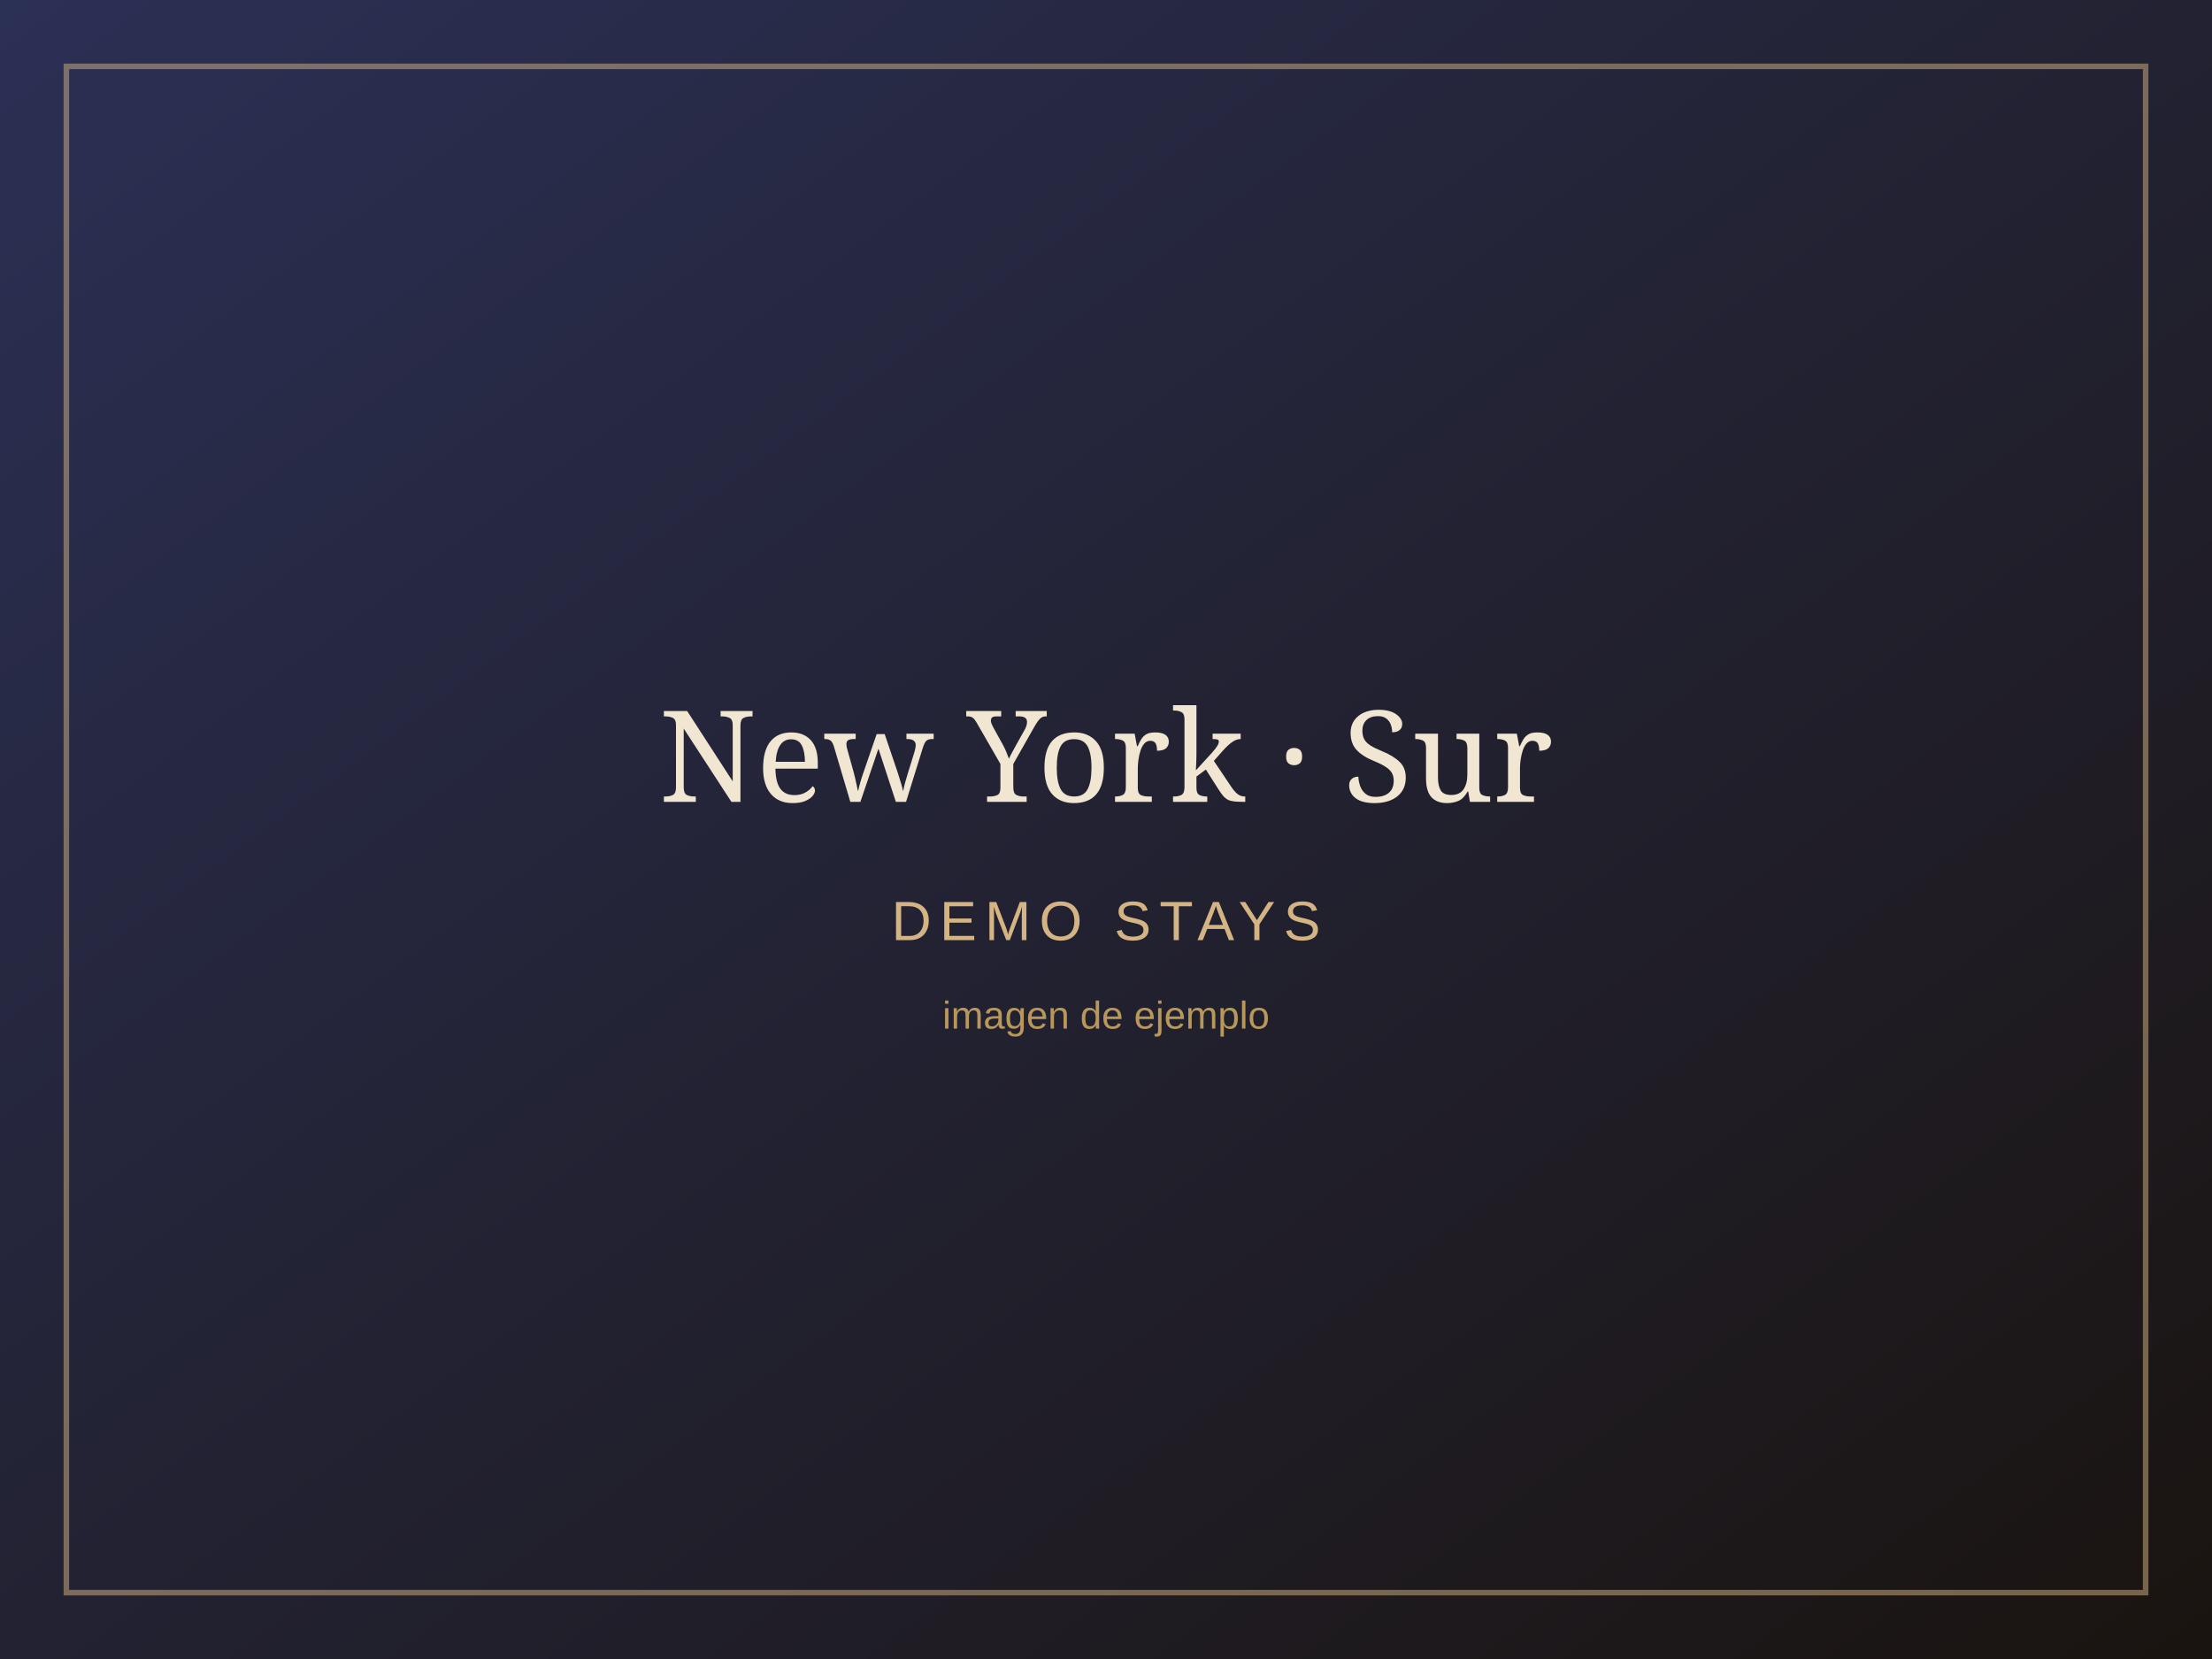
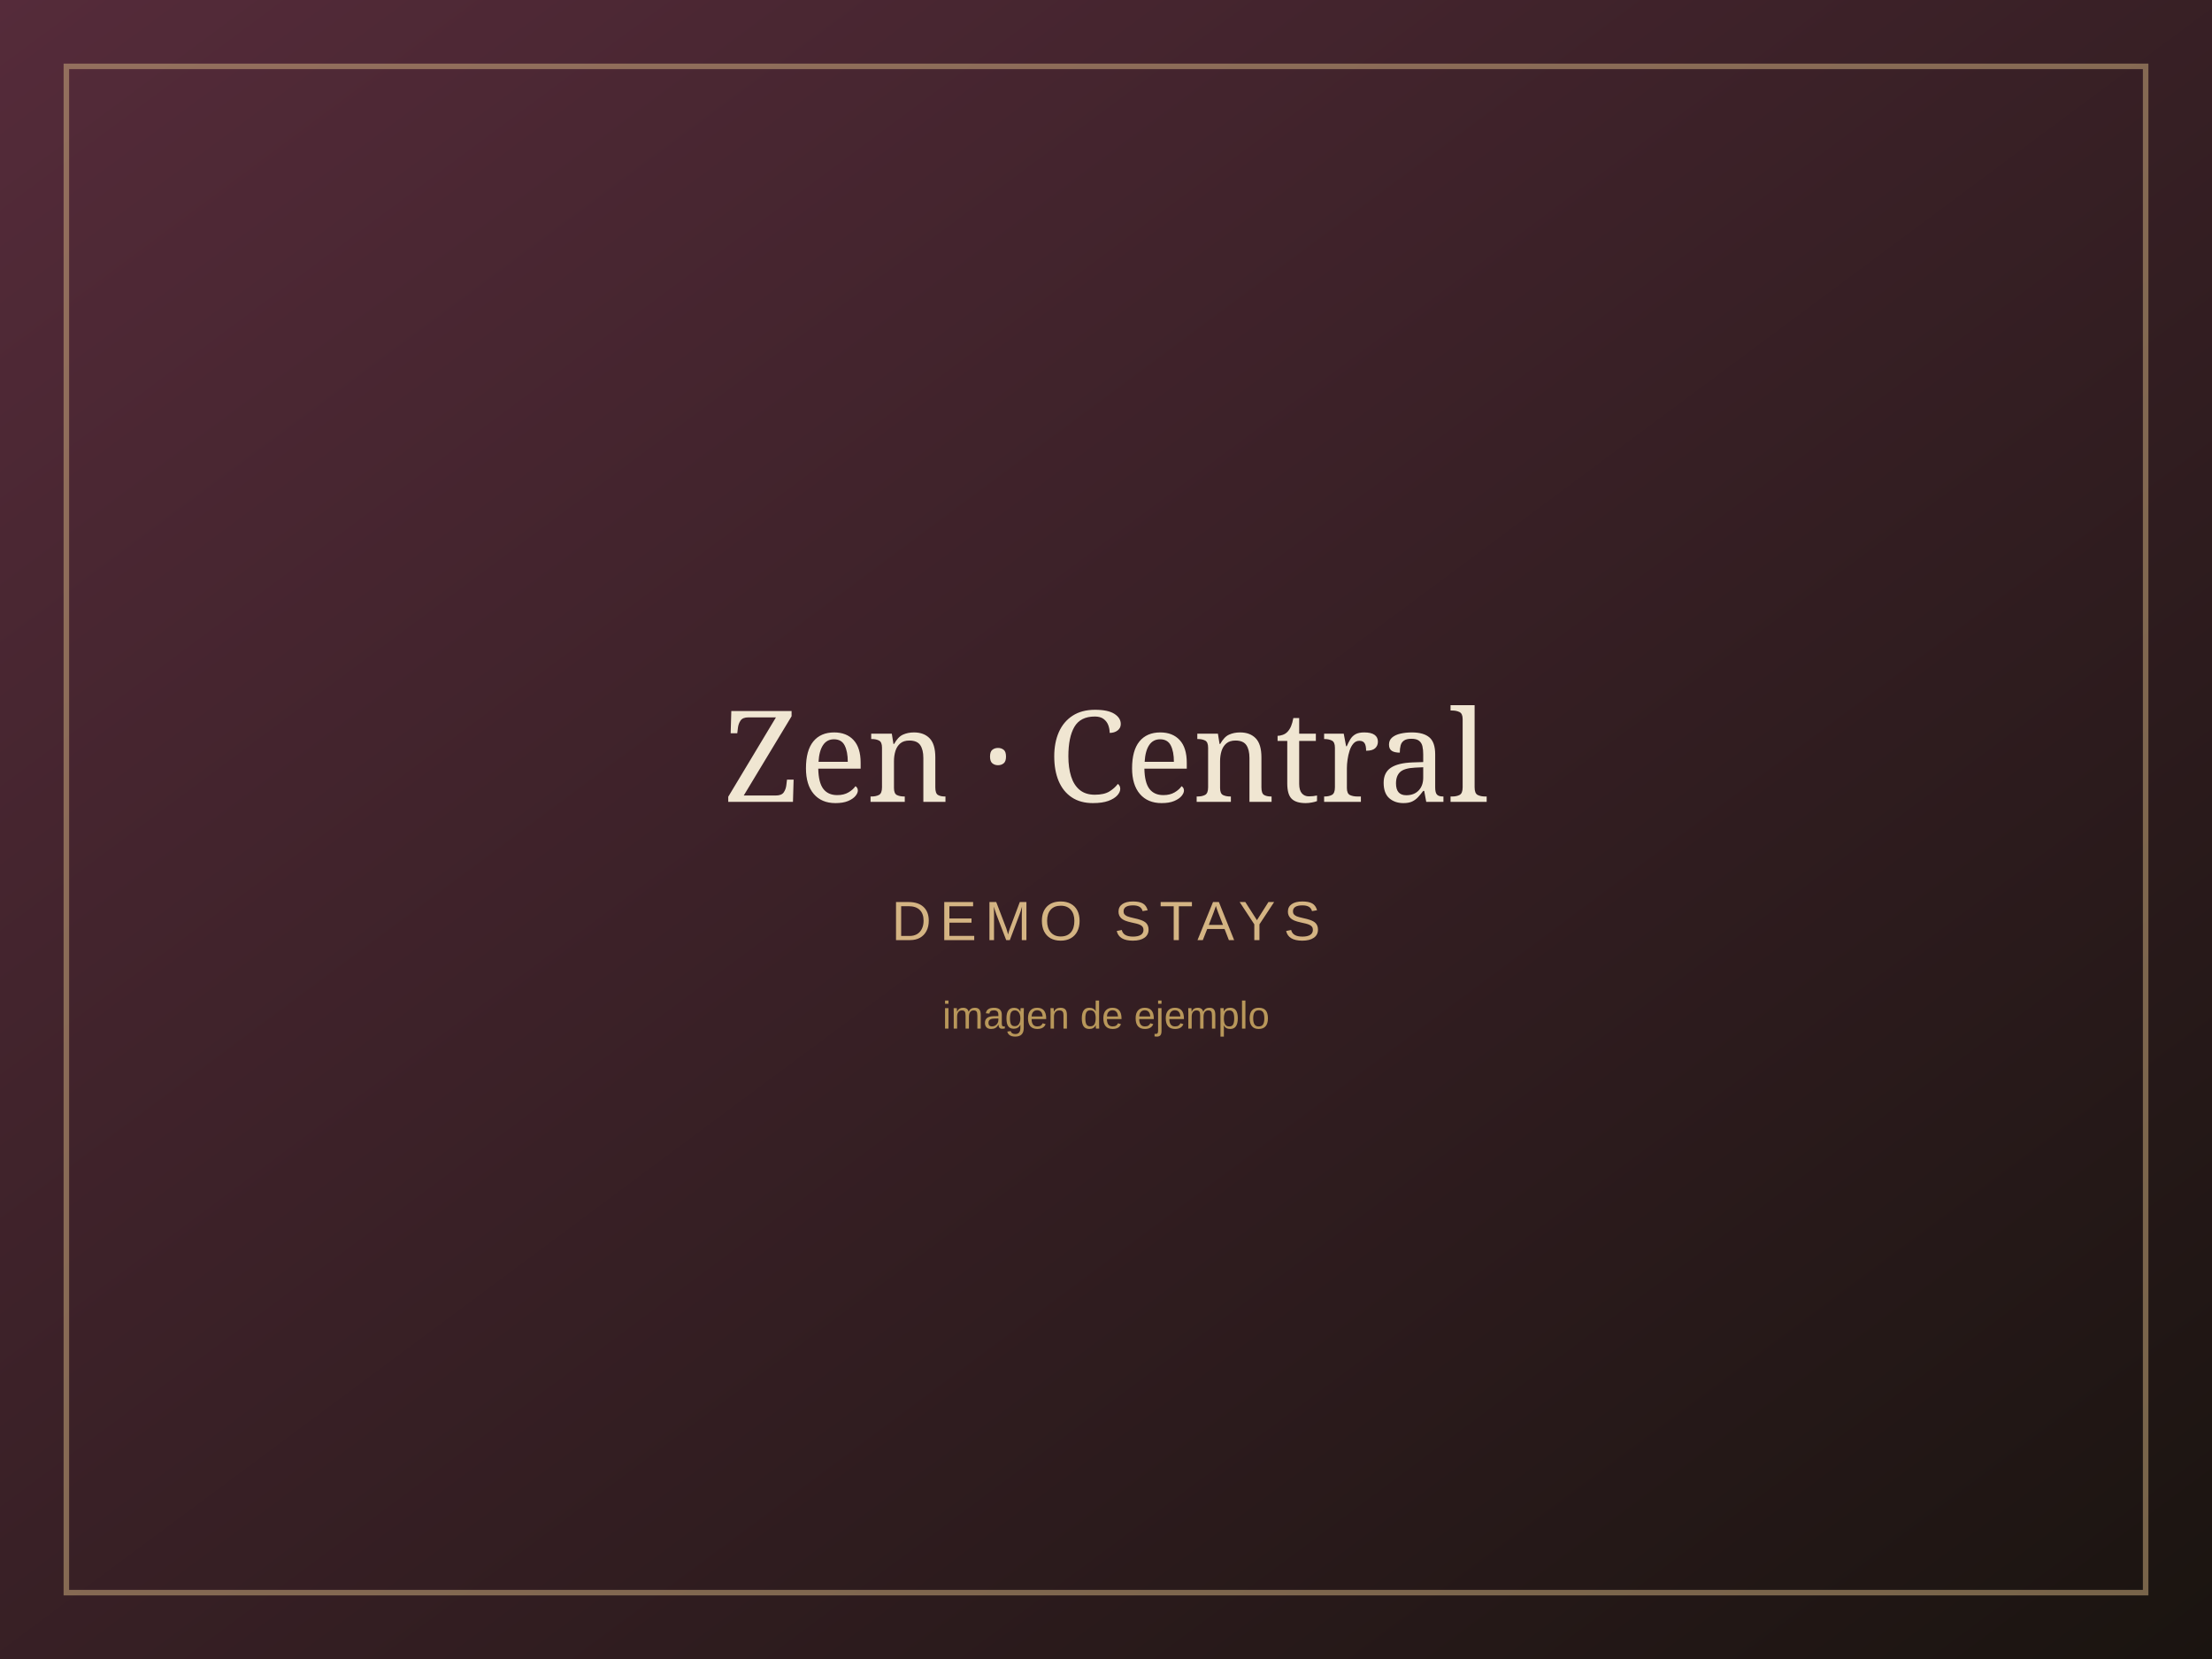
- <svg xmlns="http://www.w3.org/2000/svg" width="800" height="600" viewBox="0 0 800 600" role="img" aria-label="New York · Sur">
+ <svg xmlns="http://www.w3.org/2000/svg" width="800" height="600" viewBox="0 0 800 600" role="img" aria-label="Zen · Central">
  <defs>
    <linearGradient id="g" x1="0" y1="0" x2="1" y2="1">
-       <stop offset="0" stop-color="#2b3055" />
+       <stop offset="0" stop-color="#552b3a" />
      <stop offset="1" stop-color="#1a1410" />
    </linearGradient>
  </defs>
  <rect width="800" height="600" fill="url(#g)" />
  <rect x="24" y="24" width="752" height="552" fill="none" stroke="#d4b483" stroke-opacity="0.5" stroke-width="2" />
-   <text x="400" y="290" font-family="Georgia, serif" font-size="46" fill="#f0e6d2" text-anchor="middle">New York · Sur</text>
+   <text x="400" y="290" font-family="Georgia, serif" font-size="46" fill="#f0e6d2" text-anchor="middle">Zen · Central</text>
  <text x="400" y="340" font-family="Arial, sans-serif" font-size="20" fill="#d4b483" letter-spacing="3" text-anchor="middle">DEMO STAYS</text>
  <text x="400" y="372" font-family="Arial, sans-serif" font-size="14" fill="#b8975a" text-anchor="middle">imagen de ejemplo</text>
</svg>
